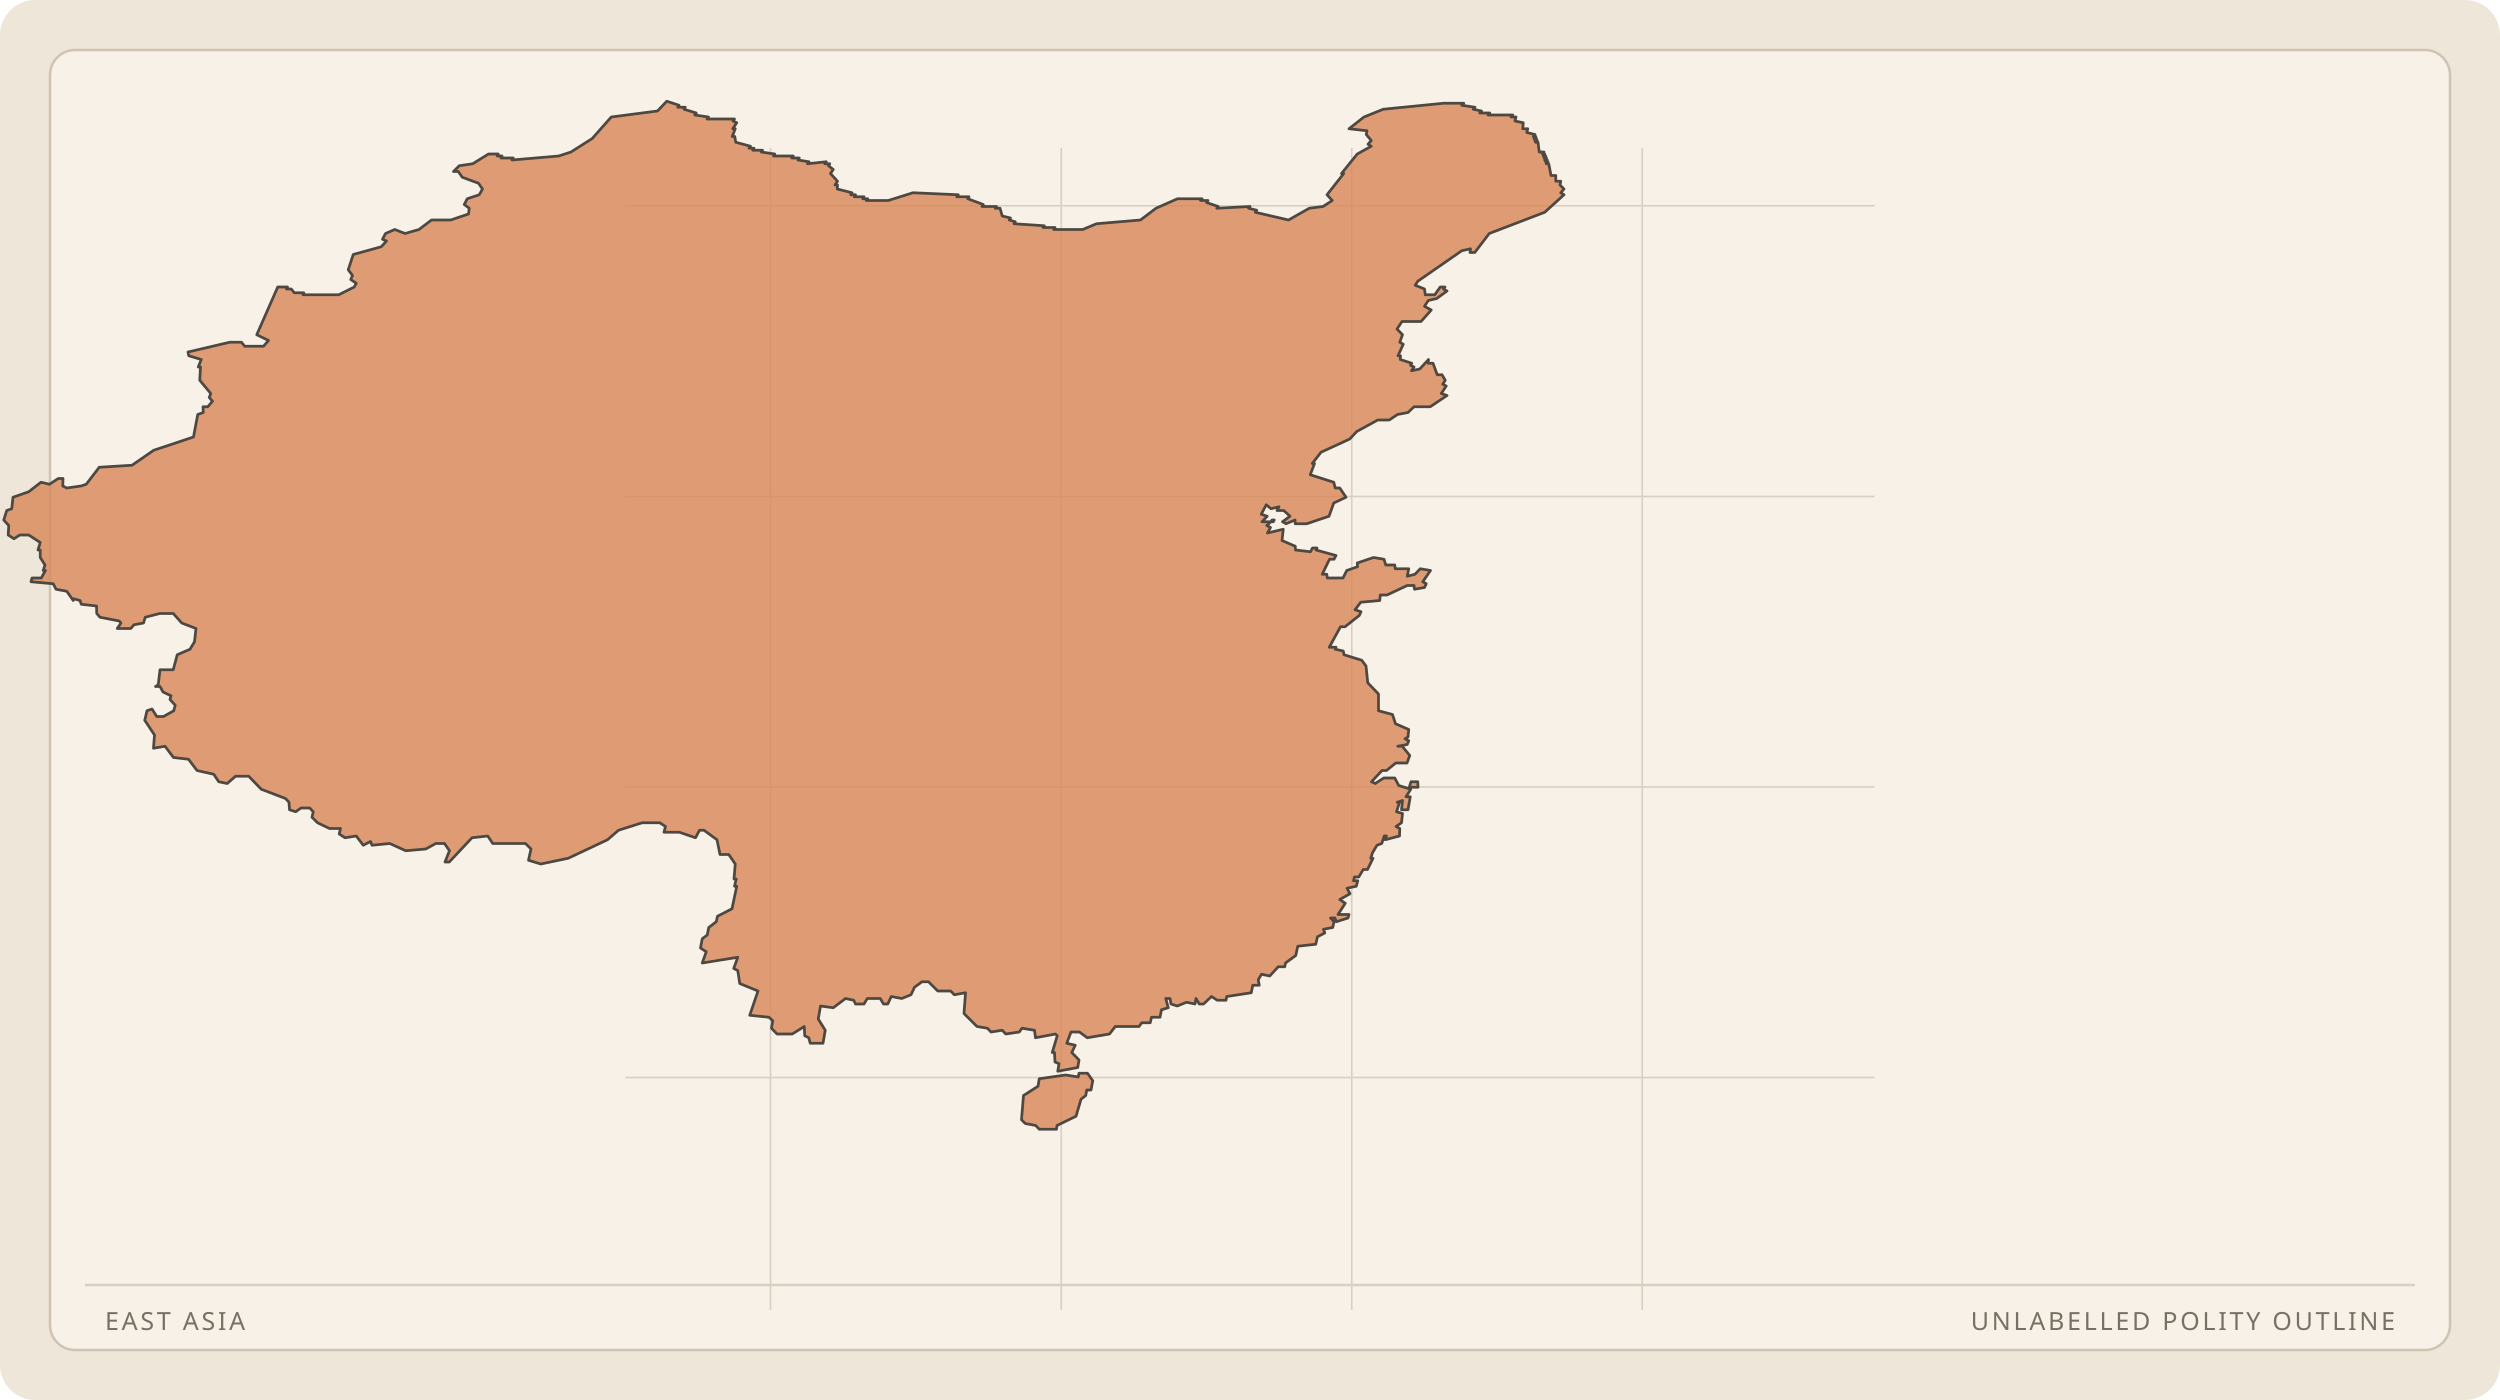
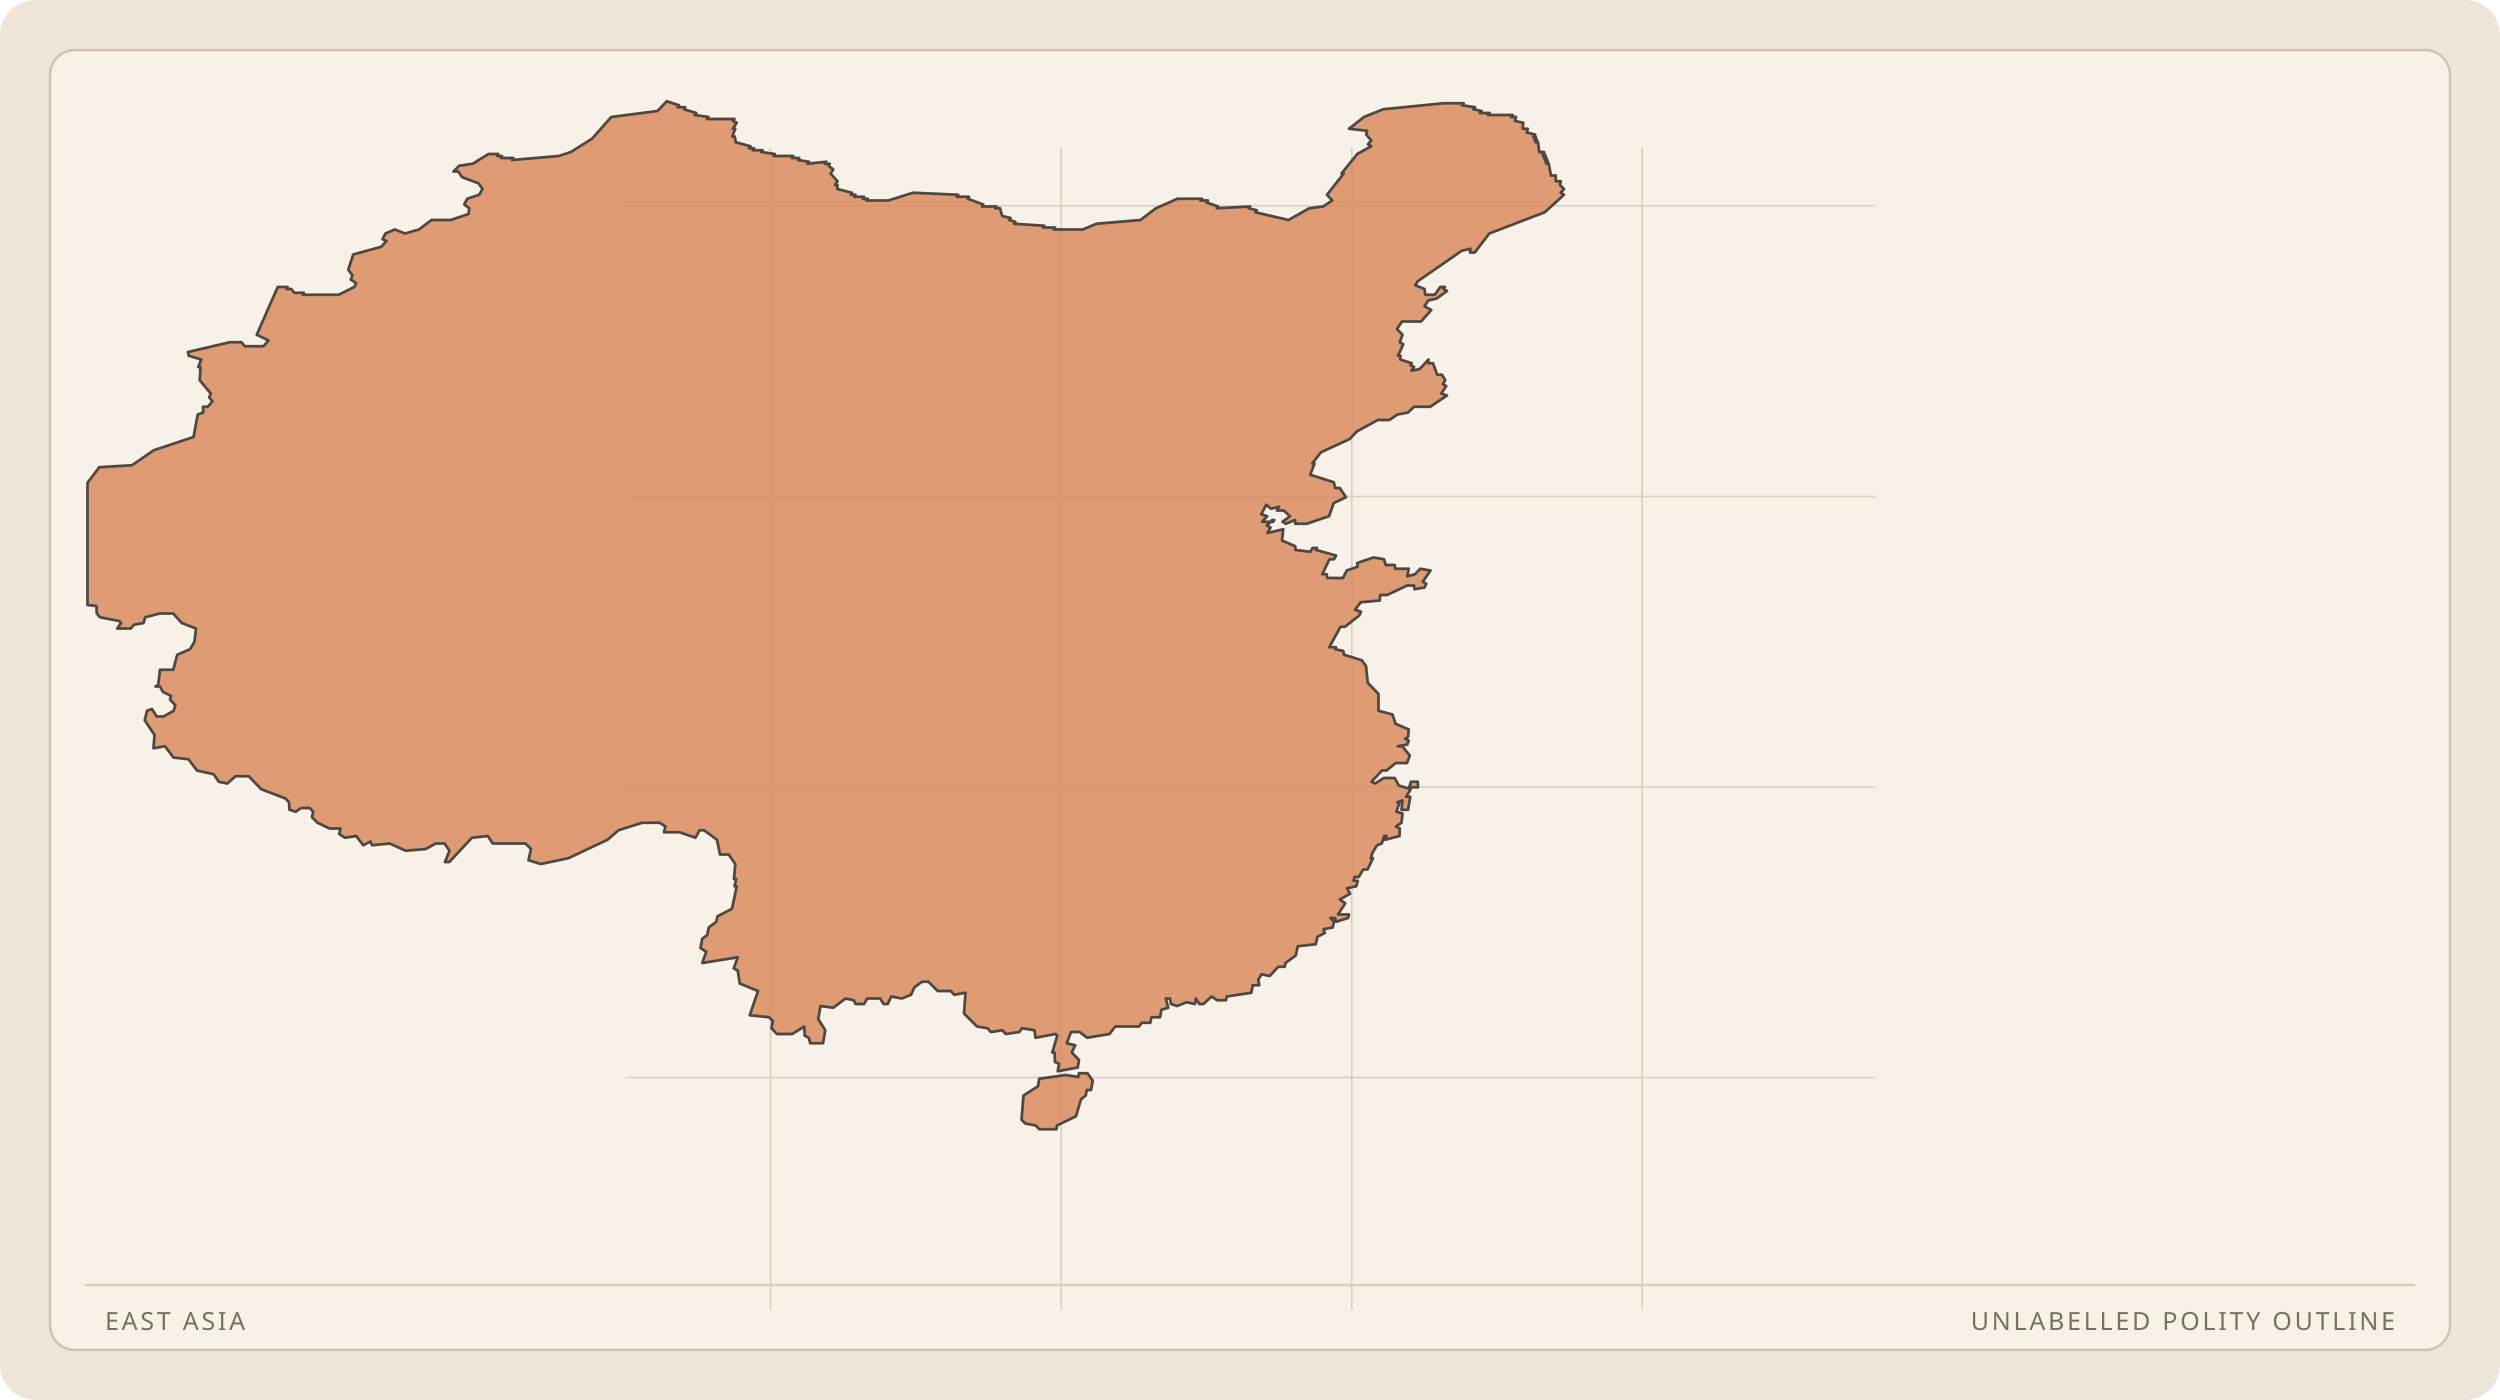
<svg xmlns="http://www.w3.org/2000/svg" viewBox="0 0 1000 560" role="img" aria-labelledby="map-title map-description">
  <rect width="1000" height="560" rx="14" fill="#eee6d8" />
  <rect x="20" y="20" width="960" height="520" rx="10" fill="#f7f1e7" stroke="#cfc4b4" stroke-width="1" />
  <path d="M308.2,524L308.2,291.5L308.2,59.1M424.5,524L424.5,291.5L424.5,59.1M540.7,524L540.7,291.5L540.7,59.1M656.9,524L656.9,291.5L656.9,59.1M250.1,431L279.2,431L308.2,431L337.3,431L366.3,431L395.4,431L424.5,431L453.5,431L482.6,431L511.6,431L540.7,431L569.7,431L598.8,431L627.9,431L656.9,431L686,431L715,431L744.1,431L749.9,431M250.1,314.8L279.2,314.8L308.2,314.8L337.3,314.8L366.3,314.8L395.4,314.8L424.5,314.8L453.5,314.8L482.6,314.8L511.6,314.8L540.7,314.8L569.7,314.8L598.8,314.8L627.9,314.8L656.9,314.8L686,314.8L715,314.8L744.1,314.8L749.9,314.8M250.1,198.6L279.2,198.6L308.2,198.6L337.3,198.6L366.3,198.6L395.4,198.6L424.5,198.6L453.5,198.6L482.6,198.6L511.6,198.6L540.7,198.6L569.7,198.6L598.8,198.6L627.9,198.6L656.9,198.6L686,198.6L715,198.6L744.1,198.6L749.9,198.6M250.1,82.3L279.2,82.3L308.2,82.3L337.3,82.3L366.3,82.3L395.4,82.3L424.5,82.3L453.5,82.3L482.6,82.3L511.6,82.3L540.7,82.3L569.7,82.3L598.8,82.3L627.9,82.3L656.9,82.3L686,82.3L715,82.3L744.1,82.3L749.9,82.3" fill="none" stroke="#d8d0c3" stroke-width="0.65" />
  <g>
-     <path d="M422.8,450.2L422.6,451.7L415.7,451.7L414.3,450.2L410.1,449.4L408.6,447.9L409.4,438.2L415.2,434.5L415.7,431.5L426.3,430L431.3,430.8L431.6,429.3L435,429.3L437.1,432.3L436.4,436L434.7,436L434.3,438.2L432.4,439.7L430.4,446.5ZM567.1,312.7L567.2,314.9L563.7,314.9L564.4,312.7ZM533.5,201.2L531.6,206.5L522.7,209.5L518.1,209.5L518,208L514.4,209.5L513,208.7L516,206.5L513.5,204.2L510.8,204.2L511.6,202.7L508.4,203.5L506.5,201.9L504.5,205.7L506.9,206.5L504.8,208.7L508.4,208.7L506.7,210.2L508.2,211L507,213.2L513.3,211.7L512.8,216.2L518.1,218.5L518.2,220L524.2,220.7L525,219.2L526.8,219.2L526.4,220L534.4,222.2L533.6,223.7L531.8,223.7L528.9,229.7L530.7,229.7L530.9,231.2L537.2,231.2L538.7,228.2L543,226.7L542.9,225.2L549.4,223L553.6,223.7L554.3,226L557.9,226L558.1,227.5L563.5,227.5L562.9,230.5L566,229.7L568.1,227.5L572.2,228.2L569.1,232.7L570.5,233.5L569.8,235L565.8,235.7L565.6,234.2L562.9,234.2L554.8,238L552.1,238L551.9,240.2L544.3,240.9L542,243.9L544.4,244.7L543.7,246.2L538,250.7L536.2,250.7L531.7,258.9L534.4,258.9L534.1,259.7L537.3,260.4L537.6,261.9L544.7,264.1L546.4,266.4L547.1,273.1L551.4,277.6L551.4,284.3L557,285.8L558.2,289.5L563.5,291.8L563.2,294.8L562,295.5L563.5,296.3L562.9,297.8L559.1,298.5L560.9,298.5L563.9,302.2L562.8,305.2L558.3,305.2L554.6,308.2L552.8,308.2L548.6,312.7L550.1,313.4L553.5,311.2L557.9,311.2L559.5,314.2L564.3,315.7L562.4,318.7L564.1,318.7L563.2,323.9L560.6,323.9L561,320.2L558.9,320.9L559.8,320.9L558.6,324.7L561,325.4L560.6,329.1L558.4,330.6L559.9,331.4L559.8,334.4L554.1,335.9L554.6,334.4L553.7,334.4L552.7,337.4L550.8,338.1L549,341.1L548.3,343.3L549.2,343.3L547,347.8L545.3,347.8L543.5,350.8L541.8,350.8L541.4,352.3L543.1,352.3L542.5,354.5L538.8,355.3L540,357.5L535.9,359.8L538.1,361.3L535.2,365.8L539.6,365.8L539.2,367.2L534.5,368.7L534,367.2L532.2,367.2L533.6,368.7L533.1,371L529.4,371.7L529.9,373.2L527,374.7L526.3,377.7L519.1,378.5L518.3,382.2L514.2,385.2L513.9,386.7L511.3,386.7L507.9,390.4L504.6,389.7L503.3,391.9L503.7,394.1L501.1,394.1L500.5,397.1L490.7,398.6L490.4,400.1L486.9,400.1L484.6,398.6L481.4,401.6L479.7,401.6L478.4,399.4L478,401.6L474.6,400.9L470.9,402.4L468.4,401.6L468,399.4L466.3,399.4L467.3,403.1L464.6,403.9L464,406.9L460.6,406.9L460.1,409.1L456.7,409.1L455.6,410.6L446.1,410.6L443.8,413.6L434.9,415.1L431.8,412.8L428.4,412.8L426.7,417.3L430.1,418.1L428.7,421L431.6,424L431.1,427L423.1,428.5L423.6,425.5L422,424.8L421.8,421L420.9,421L422.9,414.3L422.2,413.6L414.2,415.1L413.8,412.1L408.8,411.3L407.7,412.8L402.3,413.6L400.9,412.1L396.4,412.8L395,411.3L390.8,410.6L385.6,405.4L386.2,397.1L381.7,397.9L380.3,396.4L375.1,396.4L371.4,392.7L368.8,392.7L365.8,394.9L364.4,397.9L360.7,399.4L356.5,398.6L355.1,401.6L353.4,401.6L352.1,399.4L346.9,399.4L345.6,401.6L342.2,401.6L341.5,400.1L338.2,399.4L333.3,403.1L328.2,402.4L327.3,407.6L330.1,412.1L329.2,417.3L324.1,417.3L323.5,415.1L321.9,414.3L321.7,410.6L316.9,413.6L310.8,413.6L308.6,411.3L309.1,408.3L307.6,406.9L299.9,406.1L303.2,396.4L295.9,393.4L295.1,388.2L293.5,387.4L295.1,382.9L280.9,385.2L282.5,380.7L280.2,379.2L280.9,375.5L282.9,374L283.5,371L286.5,368.7L287,366.5L292.8,363.5L294.7,354.5L293.8,354.5L294.5,351.6L293.6,351.6L294.1,345.6L291.5,341.8L288,341.8L286.8,335.9L281.6,332.1L279.8,332.1L278.2,335.1L271.8,332.9L265.6,332.9L266.2,330.6L263.9,329.1L256.9,329.1L247.4,332.1L243,335.9L227.3,343.3L216.3,345.6L211.4,344.1L212.4,339.6L210.2,337.4L197.1,337.4L195.1,334.4L188.8,335.1L179.7,344.8L178,344.8L179.8,340.3L177.8,337.4L174.3,337.4L170.3,339.6L162.3,340.3L155.9,337.4L148.8,338.1L148.2,336.6L145.3,338.1L142.5,334.4L138,335.1L135.7,333.6L136.2,331.4L131.8,331.4L127,329.1L124.8,326.9L125.3,324.7L123.9,323.2L120.4,323.2L118.3,324.7L115.8,323.9L115.6,320.9L114.2,319.4L104.5,315.7L99.5,310.5L94.2,310.5L90.9,313.4L87.5,312.7L85.5,309.7L78.8,308.2L75.4,303.7L69.4,303L66,298.5L61.4,299.3L61.8,294L57.9,288.1L58.8,284.3L60.8,283.6L62.7,286.6L65.4,286.6L69.5,284.3L70.1,282.1L68,279.8L68.4,278.3L65.2,276.8L64,274.6L62.2,274.6L63.3,273.9L64,267.9L69.3,267.9L70.9,261.9L76,259.7L77.8,256.7L78.4,251.4L72.7,249.2L69.3,245.4L63.9,245.4L58.1,246.9L57.4,249.2L53.6,249.9L52.3,251.4L46.9,251.4L48.4,249.2L47.7,248.4L40,246.9L38.7,245.4L38.6,242.4L32.5,241.7L32,240.2L29.5,239.5L29.3,240.2L26.7,236.5L22.4,235.7L21.3,233.5L12.4,232.7L12.8,231.2L16.5,231.2L18.2,228.2L17.3,228.2L18,226L16.1,223L16.1,220L15.2,220L16.1,217L11.5,214L7.9,214L5.6,215.5L3.3,214L3.5,210.2L1.5,208L2.7,204.2L4.7,203.5L5.2,198.9L11.5,196.7L16.4,192.9L19.8,193.7L23.3,191.4L25.2,191.4L25.1,194.4L26.7,195.2L32.4,194.4L34.5,193.7L39.7,186.9L52.8,186.1L61.5,180.1L77.4,174.8L79.1,165.8L81.3,165L81.2,162.7L83.1,162.7L85,160.5L83.7,159L84.3,157.4L79.9,152.1L80.2,146.8L79.3,146.8L80.5,143.8L75.5,142.3L75.2,140.8L91.9,136.9L96.6,136.9L97.9,138.5L105.4,138.5L107.4,136.2L102.7,133.9L111.1,114.8L115,114.8L114.6,115.6L116.5,115.6L117.7,117.1L121.5,117.1L121.2,117.9L135.5,117.9L141.7,114.8L142.5,113.3L140.3,111.8L141,110.2L139.3,107.9L141.3,101.8L152.5,98.7L154.6,96.4L153,95.7L154.2,93.4L157.9,91.8L162,93.4L167.6,91.8L172.6,88L180.3,88L187.4,85.6L187.7,83.3L185.7,81.8L186.9,79.5L191.7,77.9L193,75.6L191.4,73.3L184.9,70.9L183.3,68.6L181.4,68.6L183.7,66.3L189.1,65.5L195.4,61.6L199.3,61.6L198.9,62.4L200.8,62.4L200.4,63.2L205.3,63.2L204.8,64L223.5,62.4L228.4,60.8L236.9,55.4L244.5,46.8L263,44.4L266.7,40.5L271.6,42.1L271.1,42.9L274.1,42.9L273.6,43.7L278.5,45.2L277.9,46L283.4,46.8L282.8,47.6L293.8,47.6L293.2,48.4L294.7,49.1L293.1,51.5L294.1,51.5L292.9,54.6L293.9,54.6L294.3,56.9L300.2,58.5L299.6,59.3L301.6,59.3L301.1,60.1L305,60.1L304.5,60.8L309.9,61.6L309.4,62.4L317.3,62.4L316.7,63.2L319.7,63.2L319.2,64L323.6,64.7L323,65.5L330.5,64.7L329.9,65.5L331.9,65.5L331.4,66.3L333.3,67.8L332.2,69.4L335,72.5L334,74L335,74L334.9,75.6L340.8,77.1L340.3,77.9L342.2,77.9L341.7,78.7L345.6,78.7L345.1,79.5L347.1,79.5L346.5,80.2L355.3,80.2L365.2,77.1L383.3,77.9L382.7,78.7L387.6,78.7L387.1,79.5L393.3,81.8L392.8,82.6L398.6,82.6L398.1,83.3L400,83.3L400.9,86.4L404.2,87.2L403.7,88L406.1,88.7L405.6,89.5L417.7,90.3L417.2,91L422,91L421.5,91.8L433.1,91.8L438.6,89.5L456.2,88L462.4,83.3L471,79.5L480.8,79.5L480.2,80.2L483.2,80.2L482.6,81L487.3,82.6L486.7,83.3L500,82.6L499.4,83.3L502.7,84.1L502.1,84.9L515.4,88L523.7,83.3L529.2,82.6L532.9,80.2L530.8,77.9L537.5,69.4L536.6,69.4L542.9,61.6L548.5,58.5L547.2,57.7L548.5,56.2L546.5,53.8L546.8,52.3L539.6,51.5L545.6,46.8L553.3,43.7L577.4,41.3L585.5,41.3L584.7,42.1L590,42.9L589.3,43.7L592.6,44.4L591.9,45.2L595.9,45.2L595.2,46L605.1,46L604.4,46.8L606.4,46.8L606,48.4L609.3,49.1L609.1,51.5L611.1,51.5L610.7,53L614,53.8L613.3,54.6L614.3,54.6L613.6,55.4L614.6,55.4L613.9,56.2L614.9,56.2L614.2,56.9L615.2,56.9L615.7,60.8L617.6,60.8L617,61.6L617.9,61.6L617.3,62.4L618.3,62.4L617.6,63.2L618.6,63.2L617.9,64L618.9,64L618.2,64.7L619.2,64.7L618.5,65.5L619.5,65.5L620.4,70.2L622.3,70.2L622.3,72.5L624.3,72.5L624,74L625.6,75.6L624.3,77.1L625.6,77.9L617.9,84.9L595.7,93.4L589.9,101L588,101L588.2,99.5L584.7,100.3L567.1,112.5L566.1,114.1L569.8,115.6L570.1,117.9L573.9,117.9L576.1,114.8L578,114.8L577.4,115.6L578.8,116.4L574.7,119.4L571.3,120.2L569.8,122.5L572.5,124L568.4,128.6L560.8,128.6L558.8,131.6L561,133.9L559.9,136.9L561.3,137.7L559.2,142.3L560.2,142.3L560.1,143.8L564.7,145.3L564.2,146.1L565.6,146.8L564.6,148.3L567.9,147.6L571.4,143.8L571.3,145.3L573.2,145.3L574.9,149.9L576.8,149.9L578.1,152.1L577.1,153.7L578.5,154.4L576.5,157.4L578.8,158.2L572.1,162.7L565.6,162.7L563.2,165L559,165.8L555.7,168L551.1,168L542.7,172.6L539.9,175.6L528.4,180.9L524.9,185.4L525.8,185.4L524.1,189.9L533.5,192.9L534.1,195.2L535.9,195.2L538.4,198.9ZM508.4,208.7L508.8,208L509.7,208L509.3,208.7Z" fill="#d88454" fill-opacity="0.78" stroke="#4d4841" stroke-width="1.1" stroke-linejoin="round" />
+     <path d="M422.8,450.2L422.6,451.7L415.7,451.7L414.3,450.2L410.1,449.4L408.6,447.9L409.4,438.2L415.2,434.5L415.7,431.5L426.3,430L431.3,430.8L431.6,429.3L435,429.3L437.1,432.3L436.4,436L434.7,436L434.3,438.2L432.4,439.7L430.4,446.5ZM567.1,312.7L567.2,314.9L563.7,314.9L564.4,312.7ZM35,193.1L39.7,186.9L52.8,186.1L61.5,180.1L77.4,174.8L79.1,165.8L81.3,165L81.2,162.7L83.1,162.7L85,160.5L83.7,159L84.3,157.4L79.9,152.1L80.2,146.8L79.3,146.8L80.5,143.8L75.5,142.3L75.2,140.8L91.9,136.9L96.6,136.9L97.9,138.5L105.4,138.5L107.4,136.2L102.7,133.9L111.1,114.8L115,114.8L114.6,115.6L116.5,115.6L117.7,117.1L121.5,117.1L121.2,117.9L135.5,117.9L141.7,114.8L142.5,113.3L140.3,111.8L141,110.2L139.3,107.9L141.3,101.8L152.5,98.7L154.6,96.4L153,95.7L154.2,93.4L157.9,91.8L162,93.4L167.6,91.8L172.6,88L180.3,88L187.4,85.6L187.7,83.3L185.7,81.8L186.9,79.5L191.7,77.9L193,75.6L191.4,73.3L184.9,70.9L183.3,68.6L181.4,68.6L183.7,66.3L189.1,65.5L195.4,61.6L199.3,61.6L198.9,62.4L200.8,62.4L200.4,63.2L205.3,63.2L204.8,64L223.5,62.4L228.4,60.8L236.9,55.4L244.5,46.8L263,44.4L266.7,40.5L271.6,42.1L271.1,42.9L274.1,42.9L273.6,43.7L278.5,45.2L277.9,46L283.4,46.8L282.8,47.6L293.8,47.6L293.2,48.4L294.7,49.1L293.1,51.5L294.1,51.5L292.9,54.6L293.9,54.6L294.3,56.9L300.2,58.5L299.6,59.3L301.6,59.3L301.1,60.1L305,60.1L304.5,60.8L309.9,61.6L309.4,62.4L317.3,62.4L316.7,63.2L319.7,63.2L319.2,64L323.6,64.7L323,65.5L330.5,64.7L329.9,65.5L331.9,65.5L331.4,66.3L333.3,67.8L332.2,69.4L335,72.5L334,74L335,74L334.9,75.6L340.8,77.1L340.3,77.9L342.2,77.9L341.7,78.7L345.6,78.7L345.1,79.5L347.1,79.5L346.5,80.2L355.3,80.2L365.2,77.1L383.3,77.9L382.7,78.7L387.6,78.7L387.1,79.5L393.3,81.8L392.8,82.6L398.6,82.6L398.1,83.3L400,83.3L400.9,86.4L404.2,87.2L403.7,88L406.1,88.7L405.6,89.5L417.7,90.3L417.2,91L422,91L421.5,91.8L433.1,91.8L438.6,89.5L456.2,88L462.4,83.3L471,79.5L480.8,79.5L480.2,80.2L483.2,80.2L482.6,81L487.3,82.6L486.7,83.3L500,82.6L499.4,83.3L502.7,84.1L502.1,84.9L515.4,88L523.7,83.3L529.2,82.6L532.9,80.2L530.8,77.9L537.5,69.4L536.6,69.4L542.9,61.6L548.5,58.5L547.2,57.7L548.5,56.2L546.5,53.8L546.8,52.3L539.6,51.5L545.6,46.8L553.3,43.7L577.4,41.3L585.5,41.3L584.7,42.1L590,42.9L589.3,43.7L592.6,44.4L591.9,45.2L595.9,45.2L595.2,46L605.1,46L604.4,46.8L606.4,46.8L606,48.4L609.3,49.1L609.1,51.5L611.1,51.5L610.7,53L614,53.8L613.3,54.6L614.3,54.6L613.6,55.4L614.6,55.4L613.9,56.2L614.9,56.2L614.2,56.9L615.2,56.9L615.7,60.8L617.6,60.8L617,61.6L617.9,61.6L617.3,62.4L618.3,62.4L617.6,63.2L618.6,63.2L617.9,64L618.9,64L618.2,64.7L619.2,64.7L618.5,65.5L619.5,65.5L620.4,70.2L622.3,70.2L622.3,72.5L624.3,72.5L624,74L625.6,75.6L624.3,77.1L625.6,77.9L617.9,84.9L595.7,93.4L589.9,101L588,101L588.2,99.5L584.7,100.3L567.1,112.5L566.1,114.1L569.8,115.6L570.1,117.9L573.9,117.9L576.1,114.8L578,114.8L577.4,115.6L578.8,116.4L574.7,119.4L571.3,120.2L569.8,122.5L572.5,124L568.4,128.6L560.8,128.6L558.8,131.6L561,133.9L559.9,136.9L561.3,137.7L559.2,142.3L560.2,142.3L560.1,143.8L564.7,145.3L564.2,146.1L565.6,146.8L564.6,148.3L567.9,147.6L571.4,143.8L571.3,145.3L573.2,145.3L574.9,149.9L576.8,149.9L578.1,152.1L577.1,153.7L578.5,154.4L576.5,157.4L578.8,158.2L572.1,162.7L565.6,162.7L563.2,165L559,165.8L555.7,168L551.1,168L542.7,172.6L539.9,175.6L528.4,180.9L524.9,185.4L525.8,185.4L524.1,189.9L533.5,192.9L534.1,195.2L535.9,195.2L538.4,198.9L533.5,201.2L533.5,201.2L531.6,206.5L522.7,209.5L518.1,209.5L518,208L514.4,209.5L513,208.7L516,206.5L513.5,204.2L510.8,204.2L511.6,202.7L508.4,203.5L506.5,201.9L504.5,205.7L506.9,206.5L504.8,208.7L508.4,208.7L506.7,210.2L508.2,211L507,213.2L513.3,211.7L512.8,216.2L518.1,218.5L518.2,220L524.2,220.7L525,219.2L526.8,219.2L526.4,220L534.4,222.2L533.6,223.7L531.8,223.7L528.9,229.7L530.7,229.7L530.9,231.2L537.2,231.2L538.7,228.2L543,226.7L542.9,225.2L549.4,223L553.6,223.7L554.3,226L557.9,226L558.1,227.5L563.5,227.5L562.9,230.5L566,229.7L568.1,227.5L572.2,228.2L569.1,232.7L570.5,233.5L569.8,235L565.8,235.7L565.6,234.2L562.9,234.2L554.8,238L552.1,238L551.9,240.2L544.3,240.9L542,243.9L544.4,244.7L543.7,246.2L538,250.7L536.2,250.7L531.7,258.9L534.4,258.9L534.1,259.7L537.3,260.4L537.6,261.9L544.7,264.1L546.4,266.4L547.1,273.1L551.4,277.6L551.4,284.3L557,285.8L558.2,289.5L563.5,291.8L563.2,294.8L562,295.5L563.5,296.3L562.9,297.8L559.1,298.5L560.9,298.5L563.9,302.2L562.8,305.2L558.3,305.2L554.6,308.2L552.8,308.2L548.6,312.7L550.1,313.4L553.5,311.2L557.9,311.2L559.5,314.2L564.3,315.7L562.4,318.7L564.1,318.7L563.2,323.9L560.6,323.9L561,320.2L558.9,320.9L559.8,320.9L558.6,324.7L561,325.4L560.6,329.1L558.4,330.6L559.9,331.4L559.8,334.4L554.1,335.9L554.6,334.4L553.7,334.4L552.7,337.4L550.8,338.1L549,341.1L548.3,343.3L549.2,343.3L547,347.8L545.3,347.8L543.5,350.8L541.8,350.8L541.4,352.3L543.1,352.3L542.5,354.5L538.8,355.3L540,357.5L535.9,359.8L538.1,361.3L535.2,365.8L539.6,365.8L539.2,367.2L534.5,368.7L534,367.2L532.2,367.2L533.6,368.7L533.1,371L529.4,371.7L529.9,373.2L527,374.7L526.3,377.7L519.1,378.5L518.3,382.2L514.2,385.2L513.9,386.7L511.3,386.7L507.9,390.4L504.6,389.7L503.3,391.9L503.7,394.1L501.1,394.1L500.5,397.1L490.7,398.6L490.4,400.1L486.9,400.1L484.6,398.6L481.4,401.6L479.7,401.6L478.4,399.4L478,401.6L474.6,400.9L470.9,402.4L468.4,401.6L468,399.4L466.3,399.4L467.3,403.1L464.6,403.9L464,406.9L460.6,406.9L460.1,409.1L456.7,409.1L455.6,410.6L446.1,410.6L443.8,413.6L434.9,415.1L431.8,412.8L428.4,412.8L426.7,417.3L430.1,418.1L428.7,421L431.6,424L431.1,427L423.1,428.5L423.6,425.5L422,424.8L421.8,421L420.9,421L422.9,414.3L422.2,413.6L414.2,415.1L413.8,412.1L408.8,411.3L407.7,412.8L402.3,413.6L400.9,412.1L396.4,412.8L395,411.3L390.8,410.6L385.6,405.4L386.2,397.1L381.7,397.9L380.3,396.4L375.1,396.4L371.4,392.7L368.8,392.7L365.8,394.9L364.4,397.9L360.7,399.4L356.5,398.6L355.1,401.6L353.4,401.6L352.1,399.4L346.9,399.4L345.6,401.6L342.2,401.6L341.5,400.1L338.2,399.4L333.3,403.1L328.2,402.4L327.3,407.6L330.1,412.1L329.2,417.3L324.1,417.3L323.5,415.1L321.9,414.3L321.7,410.6L316.9,413.6L310.8,413.6L308.6,411.3L309.1,408.3L307.6,406.9L299.9,406.1L303.2,396.4L295.9,393.4L295.1,388.2L293.5,387.4L295.1,382.9L280.9,385.2L282.5,380.7L280.2,379.2L280.9,375.5L282.9,374L283.5,371L286.5,368.7L287,366.5L292.8,363.5L294.7,354.5L293.8,354.5L294.5,351.6L293.6,351.6L294.1,345.6L291.5,341.8L288,341.8L286.8,335.9L281.6,332.1L279.8,332.1L278.2,335.1L271.8,332.9L265.6,332.9L266.2,330.6L263.9,329.1L256.9,329.1L247.4,332.1L243,335.9L227.3,343.3L216.3,345.6L211.4,344.1L212.4,339.6L210.2,337.4L197.1,337.4L195.1,334.4L188.8,335.1L179.7,344.8L178,344.8L179.8,340.3L177.8,337.4L174.3,337.4L170.3,339.6L162.3,340.3L155.9,337.4L148.8,338.1L148.2,336.6L145.3,338.1L142.5,334.4L138,335.1L135.7,333.6L136.2,331.4L131.8,331.4L127,329.1L124.8,326.9L125.3,324.7L123.9,323.2L120.4,323.2L118.3,324.7L115.8,323.9L115.6,320.9L114.2,319.4L104.5,315.7L99.5,310.5L94.2,310.5L90.9,313.4L87.5,312.7L85.5,309.7L78.8,308.2L75.4,303.7L69.4,303L66,298.5L61.4,299.3L61.8,294L57.9,288.1L58.8,284.3L60.8,283.6L62.7,286.6L65.4,286.6L69.5,284.3L70.1,282.1L68,279.8L68.4,278.3L65.2,276.8L64,274.6L62.2,274.6L63.3,273.9L64,267.9L69.3,267.9L70.9,261.9L76,259.7L77.8,256.7L78.4,251.4L72.7,249.2L69.3,245.4L63.9,245.4L58.1,246.9L57.4,249.2L53.6,249.9L52.3,251.4L46.9,251.4L48.4,249.2L47.7,248.4L40,246.9L38.7,245.4L38.6,242.4L35,242L35,193.1ZM508.4,208.7L508.8,208L509.7,208L509.3,208.7Z" fill="#d88454" fill-opacity="0.78" stroke="#4d4841" stroke-width="1.1" stroke-linejoin="round" />
  </g>
  <path d="M34 514H966" stroke="#d9d0c3" stroke-width="1" />
  <text x="42" y="532" fill="#777164" font-family="system-ui, sans-serif" font-size="10" letter-spacing="1.1">EAST ASIA</text>
  <text x="958" y="532" fill="#777164" font-family="system-ui, sans-serif" font-size="10" text-anchor="end" letter-spacing="1.1">UNLABELLED POLITY OUTLINE</text>
</svg>
